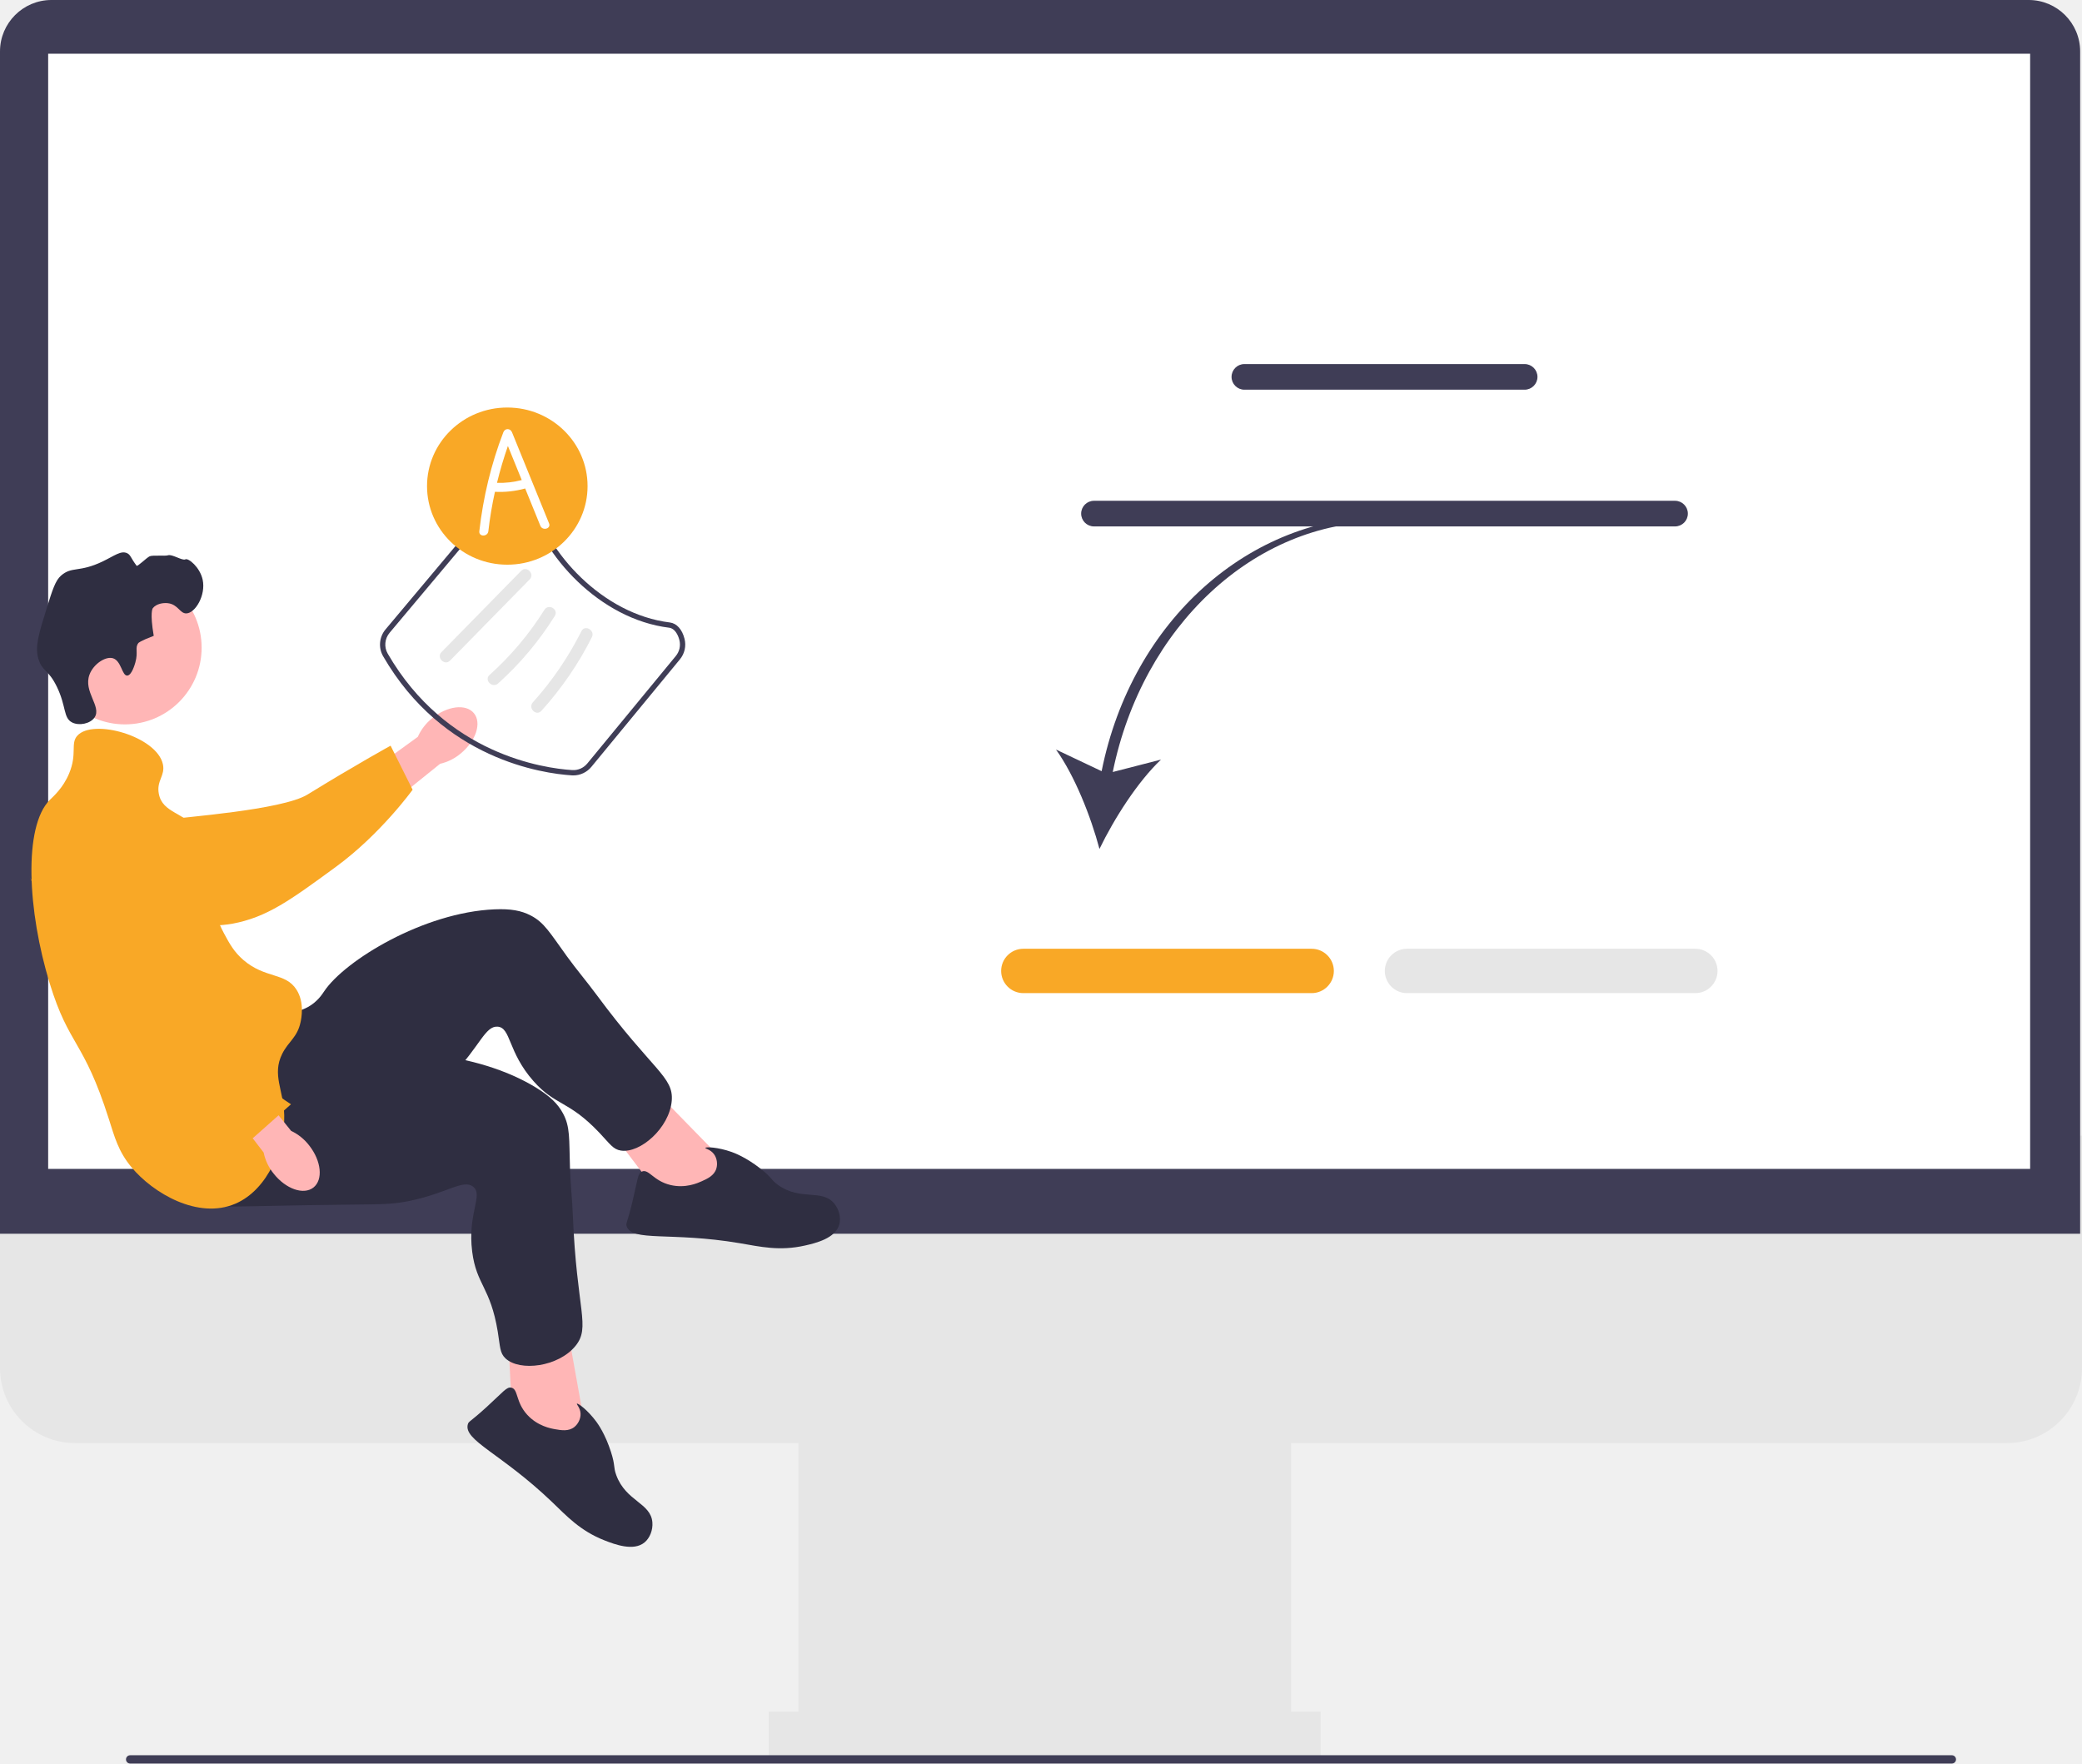
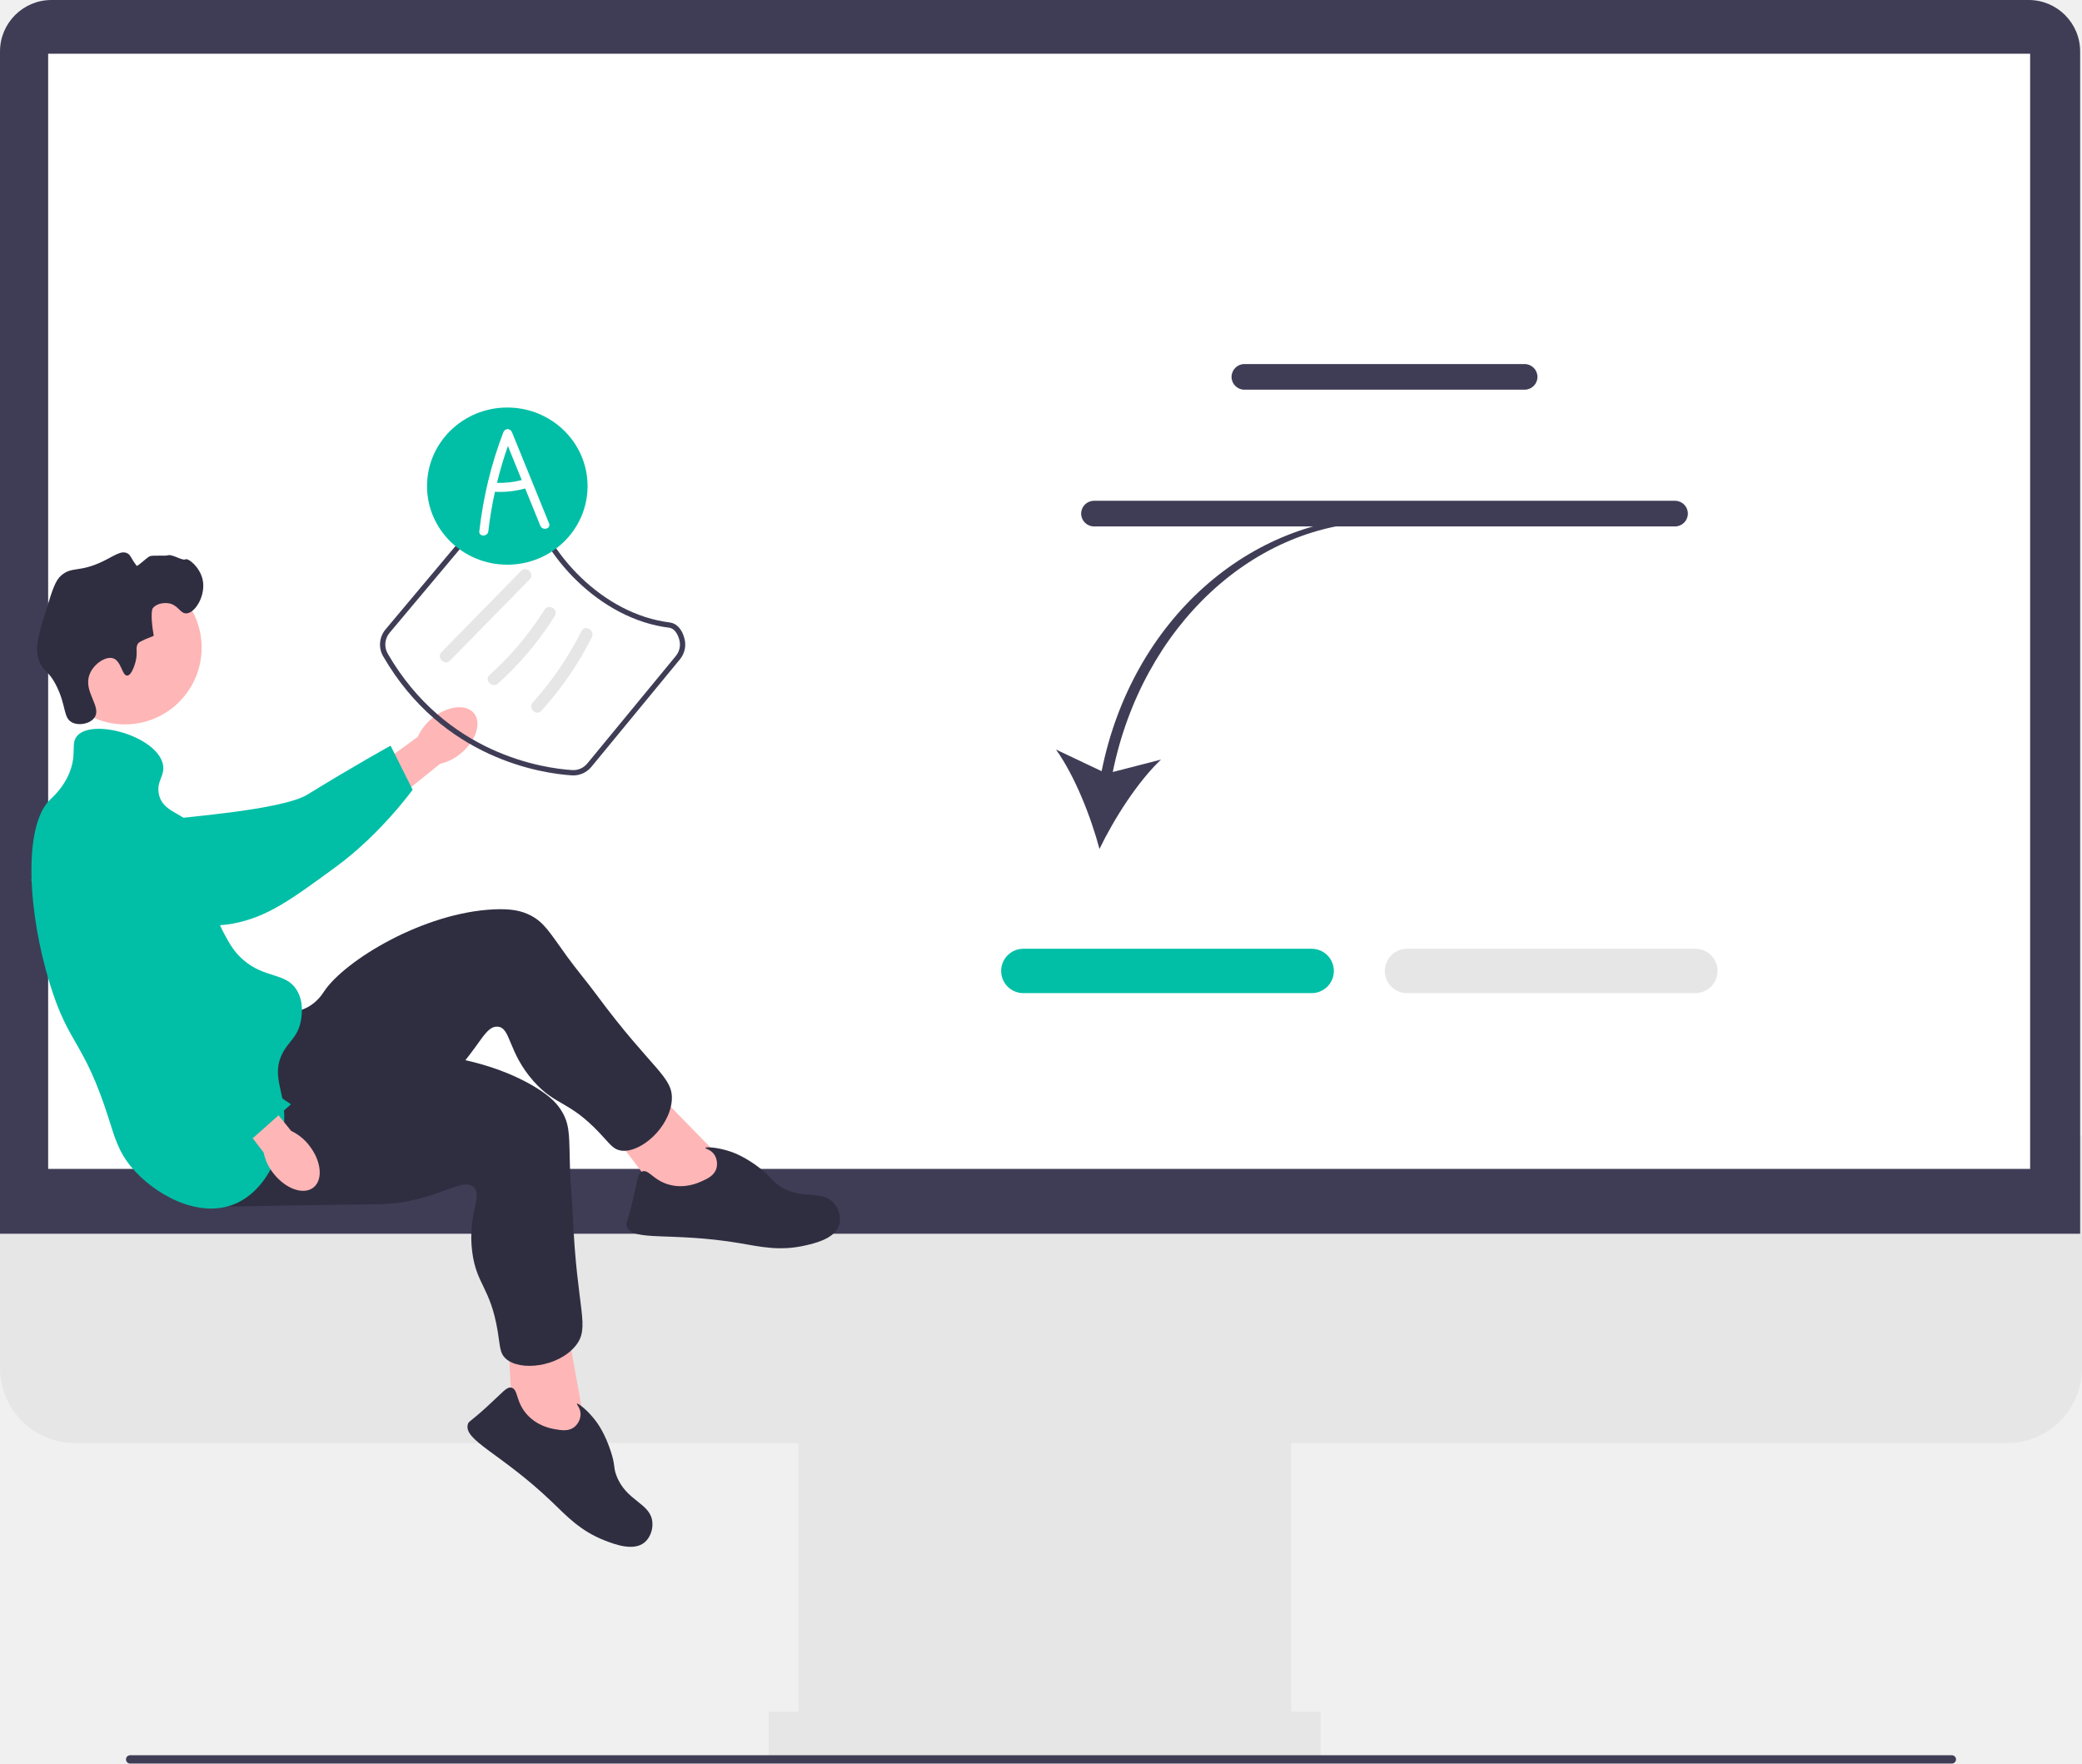
<svg xmlns="http://www.w3.org/2000/svg" width="596.912" height="505.575" viewBox="0 0 596.912 505.575">
  <g>
    <path d="M575.427,413.696H21.485c-11.847,0-21.485-9.638-21.485-21.485v-66.671H596.912v66.671c0,11.847-9.638,21.485-21.485,21.485Z" fill="#e6e6e6" />
    <rect x="228.887" y="402.544" width="141.262" height="100.901" fill="#e6e6e6" />
    <rect x="220.39" y="490.7" width="158.256" height="12.745" fill="#e6e6e6" />
    <path d="M596.381,353.686H0V14.744C0,6.614,6.614,0,14.744,0H581.637c8.13,0,14.744,6.614,14.744,14.744V353.686Z" fill="#3f3d56" />
    <rect x="13.808" y="15.401" width="568.234" height="319.698" fill="#fff" />
  </g>
  <g>
    <path id="uuid-25324785-d0f2-4f1c-ad19-f4bb5410ff47-428" d="M123.853,205.949c4.349-3.594,9.729-4.263,12.015-1.494,2.287,2.768,.614,7.924-3.737,11.519-1.718,1.46-3.761,2.487-5.958,2.995l-18.62,14.994-6.85-8.888,19.083-13.838c.914-2.062,2.308-3.875,4.066-5.288Z" fill="#ffb6b6" />
-     <path d="M16.233,239.779c-.009-.663-.003-6.447,4.279-10.103,4.919-4.199,11.86-2.5,14.294-1.904,5.624,1.377,6.085,3.79,11.366,6.268,9.88,4.637-2.499,2.264,3.38,.777,2.035-.515,31.312-2.545,38.6-7.031,14.174-8.724,23.831-14.013,23.831-14.013l6.313,12.626s-9.129,12.694-21.977,22.097c-13.179,9.646-19.769,14.469-29.783,16.332-.862,.16-22.072,3.782-39.155-8.981-3.897-2.911-11.036-8.245-11.147-16.07Z" fill="#f9a826" />
+     <path d="M16.233,239.779c-.009-.663-.003-6.447,4.279-10.103,4.919-4.199,11.86-2.5,14.294-1.904,5.624,1.377,6.085,3.79,11.366,6.268,9.88,4.637-2.499,2.264,3.38,.777,2.035-.515,31.312-2.545,38.6-7.031,14.174-8.724,23.831-14.013,23.831-14.013l6.313,12.626s-9.129,12.694-21.977,22.097c-13.179,9.646-19.769,14.469-29.783,16.332-.862,.16-22.072,3.782-39.155-8.981-3.897-2.911-11.036-8.245-11.147-16.07Z" fill="#00bfa6" />
    <circle cx="35.816" cy="185.675" r="21.993" fill="#ffb6b6" />
    <g>
      <polygon points="208.055 333.43 185.405 310.246 173.714 322.442 190.588 344.671 207.326 346.586 208.055 333.43" fill="#ffb6b6" />
      <path d="M78.726,289.954c1.325,.11,5.535,.953,9.558-1.26,2.746-1.511,4.155-3.757,4.63-4.472,5.901-8.863,28.552-22.684,48.881-23.535,4.604-.193,7.634,.341,10.388,1.776,3.905,2.036,5.464,4.952,10.42,11.783,2.711,3.737,5.71,7.257,8.454,10.97,16.062,21.736,22.151,23.443,21.529,30.411-.691,7.732-9.029,15.067-14.571,14.22-2.27-.347-3.149-1.925-6.181-5.12-8.891-9.368-12.57-7.637-18.9-14.812-7.391-8.377-6.423-15.323-10.279-15.591-3.576-.249-5.095,5.677-12.729,13.548-3.493,3.602-5.98,5.254-13.559,10.511-29.511,20.473-29.982,21.912-35.937,23.544-2.606,.714-21.1,5.785-27.688-2.284-10.31-12.627,14.046-50.682,25.983-49.69Z" fill="#2f2e41" />
      <path d="M201.13,338.669c1.666-.748,3.614-1.623,4.24-3.634,.424-1.361,.18-3.039-.697-4.198-1.011-1.338-2.508-1.514-2.448-1.751,.092-.36,3.632-.22,7.517,1.154,.733,.259,4.055,1.473,8.28,4.772,3.385,2.643,2.93,3.173,5.053,4.697,6.516,4.678,12.628,.991,16.154,5.378,1.361,1.693,1.941,4.097,1.369,6.04-1.15,3.903-6.743,5.246-9.8,5.94-7.362,1.67-12.933,.307-18.752-.674-19.787-3.334-30.904-.298-32.392-4.881-.282-.868,.176-.794,1.702-7.16,1.506-6.284,1.456-8.009,2.739-8.513,1.93-.757,3.227,2.688,8.089,3.867,4.309,1.045,7.865-.552,8.944-1.036Z" fill="#2f2e41" />
    </g>
    <g>
      <polygon points="167.788 409.275 162.065 377.372 145.542 380.899 147.023 408.768 159.798 419.751 167.788 409.275" fill="#ffb6b6" />
      <path d="M85.188,300.678c1.034,.835,4.044,3.897,8.617,4.325,3.121,.292,5.548-.776,6.342-1.1,9.86-4.02,36.364-2.737,53.662,7.974,3.917,2.426,6.125,4.569,7.598,7.303,2.088,3.877,1.741,7.166,2.006,15.601,.145,4.614,.65,9.211,.835,13.824,1.085,27.005,5.165,31.836,.737,37.253-4.913,6.01-15.932,7.397-20.042,3.584-1.683-1.561-1.524-3.361-2.239-7.707-2.097-12.744-6.112-13.378-7.321-22.869-1.411-11.082,3.29-16.286,.25-18.673-2.819-2.214-7.404,1.836-18.141,4.063-4.913,1.019-7.899,.989-17.122,1.084-35.915,.369-37.113,1.295-42.957-.698-2.557-.872-20.707-7.062-21.628-17.438-1.44-16.237,40.082-34.049,49.402-26.526Z" fill="#2f2e41" />
      <path d="M159.116,409.722c1.798,.316,3.901,.687,5.549-.626,1.115-.888,1.855-2.414,1.781-3.865-.086-1.675-1.225-2.661-1.042-2.823,.279-.246,3.128,1.858,5.572,5.176,.461,.626,2.528,3.496,4.172,8.598,1.317,4.088,.643,4.27,1.543,6.723,2.765,7.53,9.893,7.911,10.347,13.521,.175,2.165-.694,4.48-2.26,5.767-3.143,2.584-8.525,.555-11.444-.588-7.029-2.752-10.874-7.009-15.138-11.087-14.5-13.87-25.404-17.6-24.062-22.228,.254-.876,.591-.558,5.429-4.969,4.775-4.354,5.703-5.81,7.046-5.506,2.023,.457,1.16,4.036,4.522,7.742,2.979,3.284,6.818,3.96,7.983,4.165Z" fill="#2f2e41" />
    </g>
    <path d="M38.815,189.879c.856-3.063-.219-4.179,.877-5.554,0-0,.441-.553,4.384-2.046h0c-1.163-6.75-.292-7.892-.292-7.892,1.004-1.316,3.015-1.634,4.384-1.461,2.896,.364,3.408,2.982,5.261,2.923,2.56-.081,5.63-5.205,4.677-9.646-.777-3.622-4.129-6.313-4.969-5.846-.833,.463-3.832-1.578-4.969-1.169-.777,.279-4.432-.092-5.261,.292-.905,.42-3.498,3.035-3.745,2.705-1.722-2.289-1.686-3.089-2.685-3.582-1.771-.874-3.696,.742-7.015,2.338-6.83,3.285-8.829,1.325-11.984,4.092-1.594,1.398-2.448,4.069-4.092,9.353-2.299,7.391-3.449,11.086-2.338,14.615,1.132,3.598,2.8,2.815,5.261,7.892,2.74,5.651,1.796,8.936,4.384,10.23,2.001,1,5.216,.364,6.43-1.461,2.079-3.125-3.294-7.352-1.461-12.276,1.125-3.023,4.595-5.315,6.723-4.677,2.406,.722,2.583,5.036,4.092,4.969,1.292-.057,2.189-3.266,2.338-3.8Z" fill="#2f2e41" />
-     <path d="M22.154,210.924c4.5-5.046,22.832,.177,24.553,8.184,.708,3.294-1.905,4.684-1.169,8.476,1.076,5.547,7.169,5.169,11.692,10.815,6.421,8.016-.194,15.852,7.015,29.229,1.54,2.859,2.839,5.268,5.554,7.6,6.23,5.351,12.027,3.516,15.199,8.476,2.372,3.71,1.397,8.282,1.169,9.353-.936,4.392-3.473,5.462-5.261,9.061-2.975,5.988,.393,10.384,.585,17.538,.239,8.951-4.517,21.358-14.03,25.429-10.687,4.574-23.577-3.001-29.814-10.523-3.722-4.488-4.802-8.628-6.43-13.738-7.277-22.837-11.388-20.772-16.953-38.875-6.362-20.695-7.612-44.941,0-52.613,1.009-1.017,3.786-3.367,5.554-7.6,2.379-5.695,.324-8.556,2.338-10.815Z" fill="#f9a826" />
+     <path d="M22.154,210.924c4.5-5.046,22.832,.177,24.553,8.184,.708,3.294-1.905,4.684-1.169,8.476,1.076,5.547,7.169,5.169,11.692,10.815,6.421,8.016-.194,15.852,7.015,29.229,1.54,2.859,2.839,5.268,5.554,7.6,6.23,5.351,12.027,3.516,15.199,8.476,2.372,3.71,1.397,8.282,1.169,9.353-.936,4.392-3.473,5.462-5.261,9.061-2.975,5.988,.393,10.384,.585,17.538,.239,8.951-4.517,21.358-14.03,25.429-10.687,4.574-23.577-3.001-29.814-10.523-3.722-4.488-4.802-8.628-6.43-13.738-7.277-22.837-11.388-20.772-16.953-38.875-6.362-20.695-7.612-44.941,0-52.613,1.009-1.017,3.786-3.367,5.554-7.6,2.379-5.695,.324-8.556,2.338-10.815Z" fill="#00bfa6" />
    <g>
      <path id="uuid-91308677-eda7-42a2-9f2e-a07e84038198-429" d="M88.653,328.391c3.489,4.433,4.03,9.827,1.208,12.047-2.822,2.22-7.937,.426-11.427-4.01-1.418-1.753-2.396-3.819-2.852-6.028l-14.547-18.971,7.517-5.733,14.911,18.503c2.04,.962,3.819,2.4,5.19,4.191Z" fill="#ffb6b6" />
-       <path d="M35.377,230.155c.647-.145,6.311-1.319,10.763,2.127,5.115,3.959,4.867,11.1,4.78,13.605-.201,5.786-2.468,6.73-3.817,12.406-2.524,10.619,2.283,20.487,4.938,25.939,.919,1.887,3.872,7.662,9.75,13.881,11.432,12.095,21.632,18.46,21.632,18.46l-10.958,9.74s-17.455-5.32-29.282-15.979c-12.132-10.934-30.789-49.619-34.657-59.043-.333-.812,4.385,12.382,13.393-6.946,2.055-4.409,5.82-12.486,13.457-14.192Z" fill="#f9a826" />
+       <path d="M35.377,230.155c.647-.145,6.311-1.319,10.763,2.127,5.115,3.959,4.867,11.1,4.78,13.605-.201,5.786-2.468,6.73-3.817,12.406-2.524,10.619,2.283,20.487,4.938,25.939,.919,1.887,3.872,7.662,9.75,13.881,11.432,12.095,21.632,18.46,21.632,18.46l-10.958,9.74s-17.455-5.32-29.282-15.979c-12.132-10.934-30.789-49.619-34.657-59.043-.333-.812,4.385,12.382,13.393-6.946,2.055-4.409,5.82-12.486,13.457-14.192Z" fill="#00bfa6" />
    </g>
  </g>
  <g>
    <path d="M315.838,221.081l-13.084-6.198c5.366,7.489,9.99,19.185,12.466,28.493,4.191-8.67,10.948-19.278,17.636-25.614l-13.828,3.557c8.521-41.76,40.569-71.739,77.27-71.739l.52-1.508c-38.334,0-72.28,29.564-80.98,73.01Z" fill="#3f3d56" />
-     <path d="M376.057,284.71h-82.668c-3.506,0-6.359-2.853-6.359-6.359s2.853-6.359,6.359-6.359h82.668c3.506,0,6.359,2.853,6.359,6.359s-2.853,6.359-6.359,6.359Z" fill="#f9a826" />
+     <path d="M376.057,284.71h-82.668c-3.506,0-6.359-2.853-6.359-6.359s2.853-6.359,6.359-6.359h82.668c3.506,0,6.359,2.853,6.359,6.359s-2.853,6.359-6.359,6.359Z" fill="#00bfa6" />
    <path d="M486.057,284.71h-82.668c-3.506,0-6.359-2.853-6.359-6.359s2.853-6.359,6.359-6.359h82.668c3.506,0,6.359,2.853,6.359,6.359s-2.853,6.359-6.359,6.359Z" fill="#e6e6e6" />
  </g>
  <g>
    <path d="M437.118,111.717h-80.357c-2.026,0-3.674-1.648-3.674-3.674s1.648-3.674,3.674-3.674h80.357c2.026,0,3.674,1.648,3.674,3.674s-1.648,3.674-3.674,3.674Z" fill="#3f3d56" />
    <path d="M480.239,150.915h-166.598c-2.026,0-3.674-1.648-3.674-3.674s1.648-3.674,3.674-3.674h166.598c2.026,0,3.674,1.648,3.674,3.674,0,2.026-1.648,3.674-3.674,3.674Z" fill="#3f3d56" />
  </g>
  <path d="M36.121,504.385c0,.66,.53,1.19,1.19,1.19H559.601c.66,0,1.19-.53,1.19-1.19,0-.66-.53-1.19-1.19-1.19H37.311c-.66,0-1.19,.53-1.19,1.19Z" fill="#3f3d56" />
  <path d="M164.369,222.297c-.142,0-.283-.005-.425-.014-8.369-.537-37.005-4.589-54.1-34.148-1.409-2.434-1.131-5.528,.69-7.698l31.66-37.722c1.295-1.543,3.295-2.431,5.32-2.407,1.4,.033,4.715,.387,5.358,2.942,3.803,15.097,19.863,32.847,39.177,35.2,1.958,.238,3.529,1.984,4.204,4.672,.526,2.092,.04,4.248-1.335,5.916l-25.362,30.798c-1.288,1.564-3.179,2.461-5.188,2.461Zm-16.976-80.472c-1.547,0-3.052,.693-4.036,1.865l-31.66,37.722c-1.413,1.683-1.629,4.079-.54,5.962,16.719,28.907,44.705,32.868,52.884,33.393,1.67,.112,3.274-.6,4.343-1.897l25.363-30.798c1.065-1.292,1.441-2.961,1.034-4.581-.398-1.586-1.373-3.347-2.916-3.535-19.952-2.43-36.54-20.753-40.466-36.335-.318-1.262-2.232-1.755-3.918-1.795-.03-.001-.06-.001-.09-.001Z" fill="#3f3d56" />
  <path d="M129.03,189.376l22.826-23.273c1.56-1.591-.884-4.039-2.446-2.446l-22.826,23.273c-1.56,1.591,.884,4.039,2.446,2.446h0Z" fill="#e6e6e6" />
  <path d="M142.806,195.933c6.3-5.646,11.774-12.184,16.256-19.358,1.183-1.894-1.809-3.632-2.987-1.746-4.334,6.935-9.626,13.199-15.715,18.657-1.661,1.489,.792,3.929,2.446,2.446h0Z" fill="#e6e6e6" />
  <path d="M155.223,203.784c5.736-6.353,10.618-13.444,14.461-21.093,.997-1.984-1.986-3.738-2.987-1.746-3.714,7.39-8.378,14.253-13.92,20.393-1.489,1.649,.951,4.103,2.446,2.446h0Z" fill="#e6e6e6" />
  <g>
-     <ellipse cx="145.443" cy="139.357" rx="23.013" ry="22.528" fill="#f9a826" />
+     <ellipse cx="145.443" cy="139.357" rx="23.013" ry="22.528" fill="#00bfa6" />
    <path d="M157.417,150.043c-3.539-8.702-7.079-17.403-10.618-26.105-.489-1.202-2.02-1.244-2.497,0-3.497,9.123-5.782,18.643-6.881,28.349-.187,1.653,2.404,1.64,2.59,0,.43-3.798,1.068-7.568,1.888-11.298,2.916,.153,5.857-.174,8.671-.953,1.45,3.565,2.9,7.13,4.35,10.696,.62,1.523,3.126,.857,2.497-.688Zm-14.931-11.614c.872-3.57,1.918-7.098,3.131-10.57l3.969,9.758c-2.325,.61-4.702,.882-7.1,.811Z" fill="#fff" />
  </g>
</svg>
